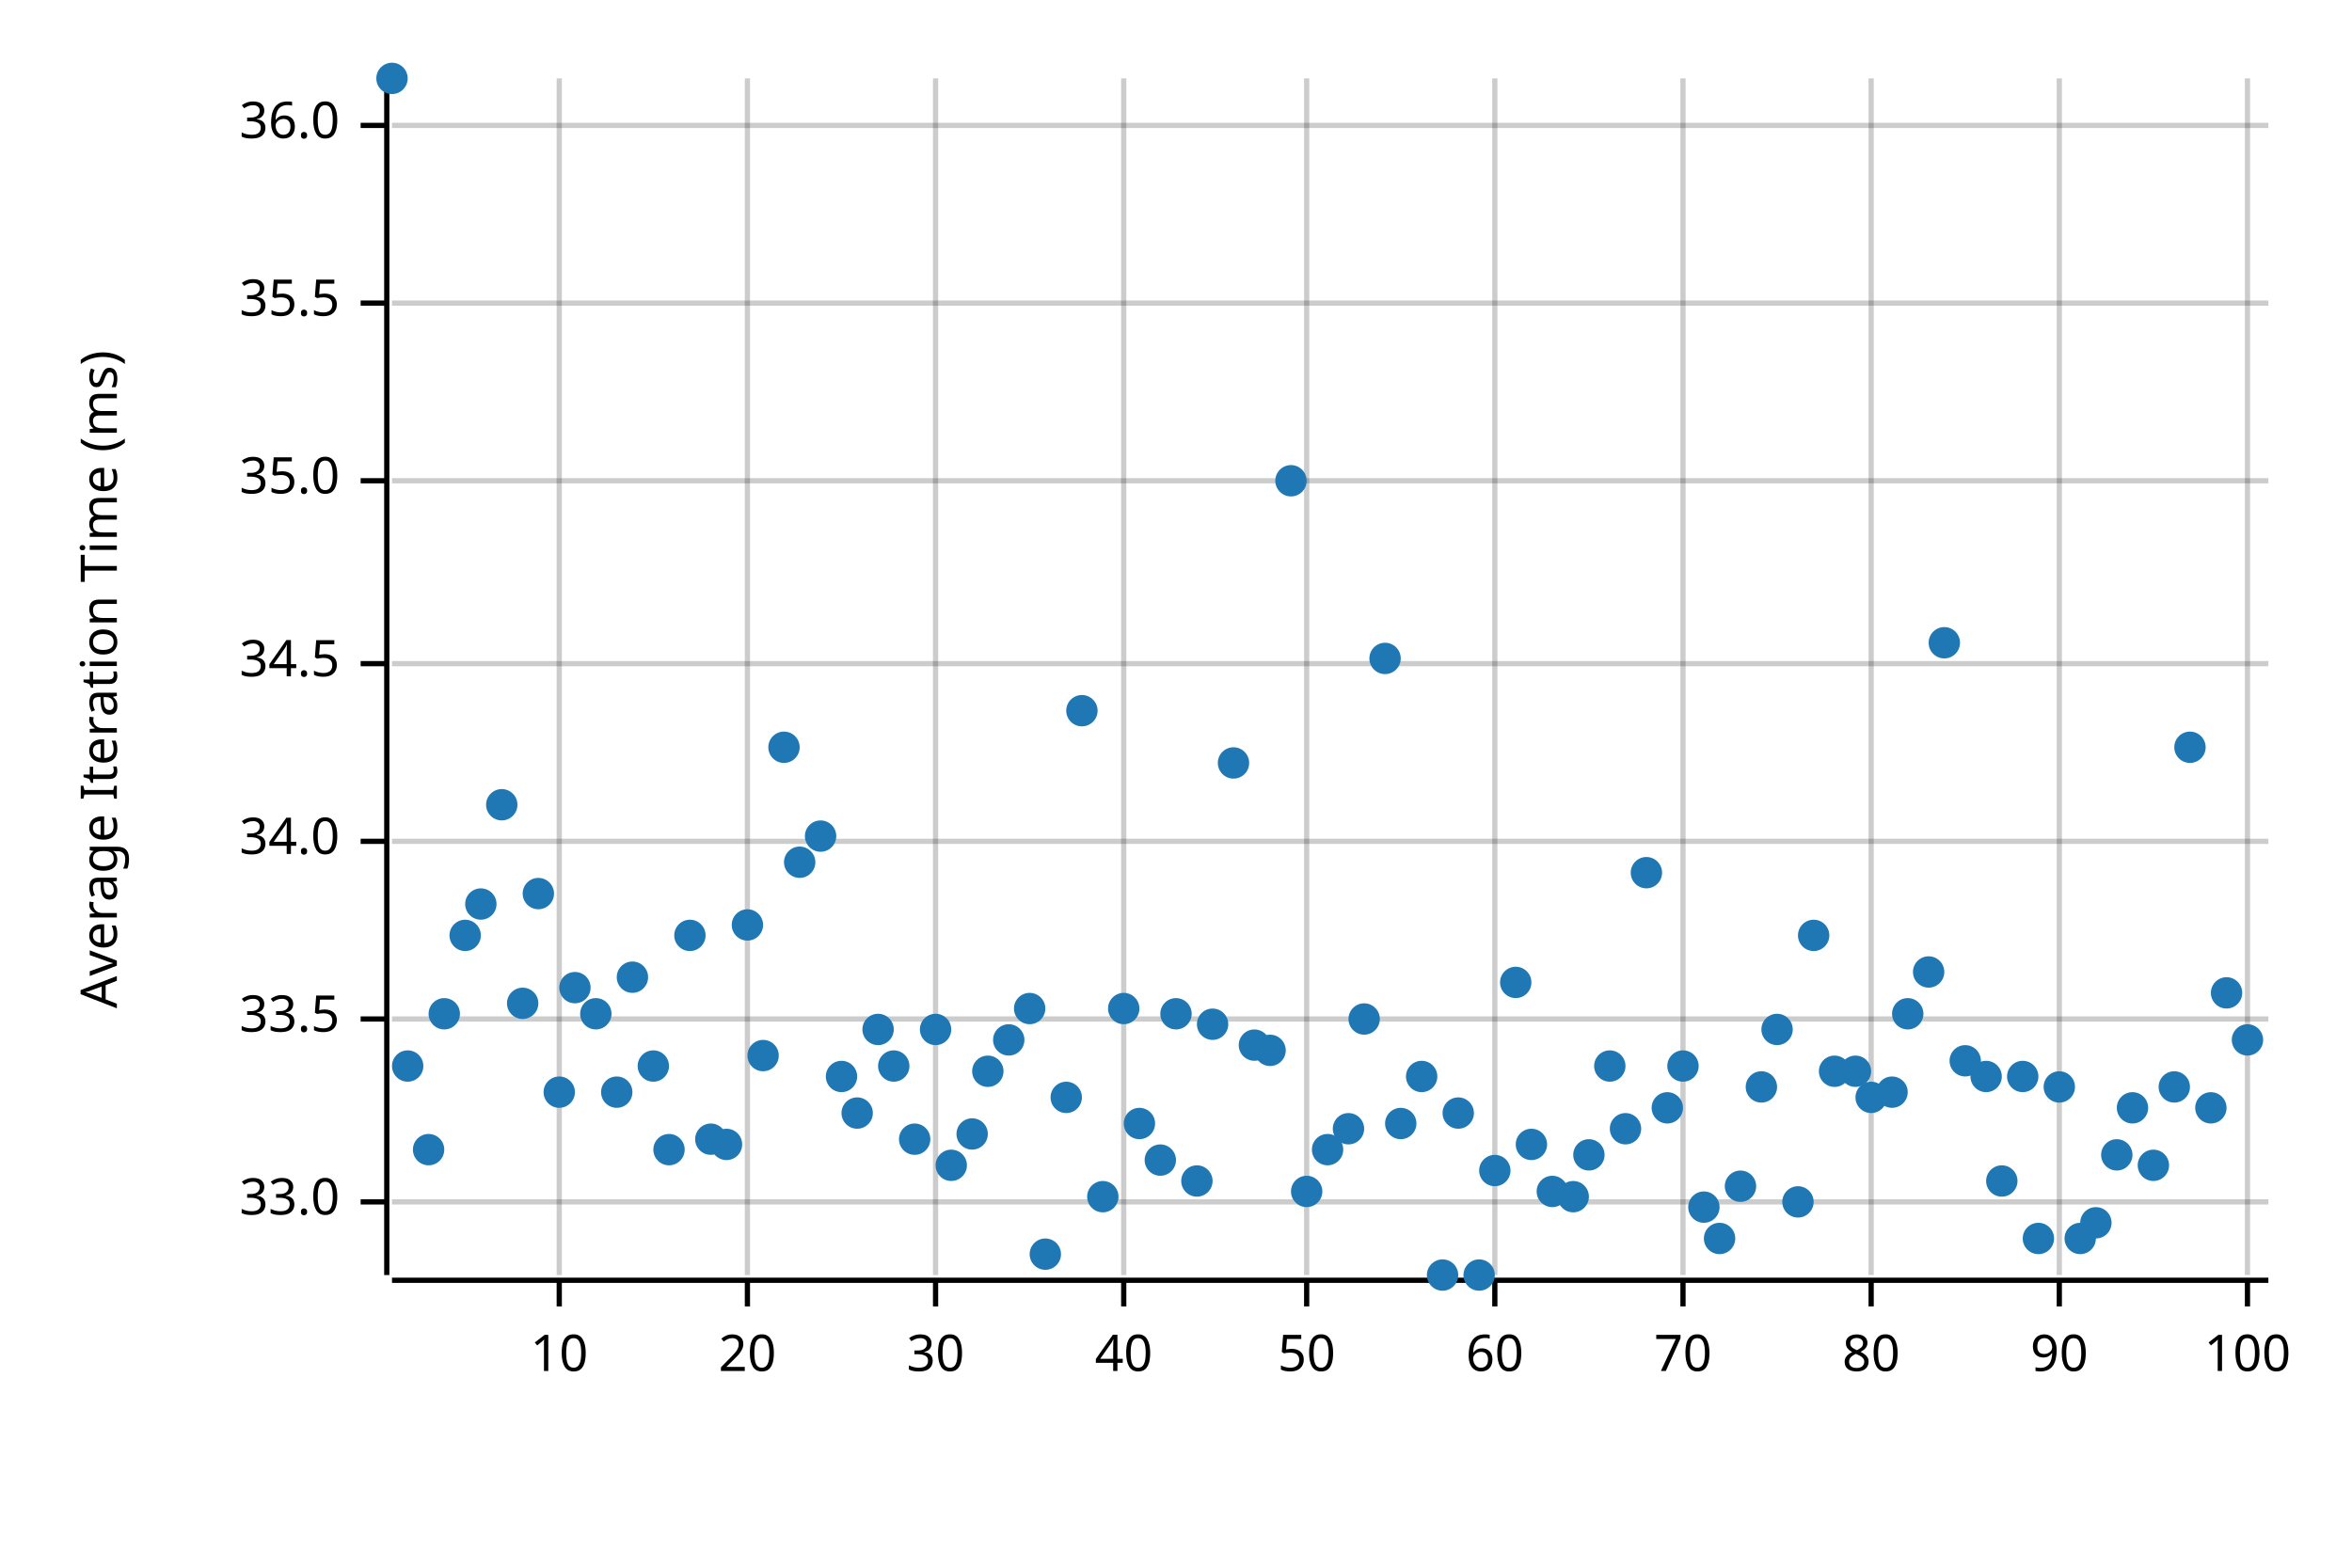
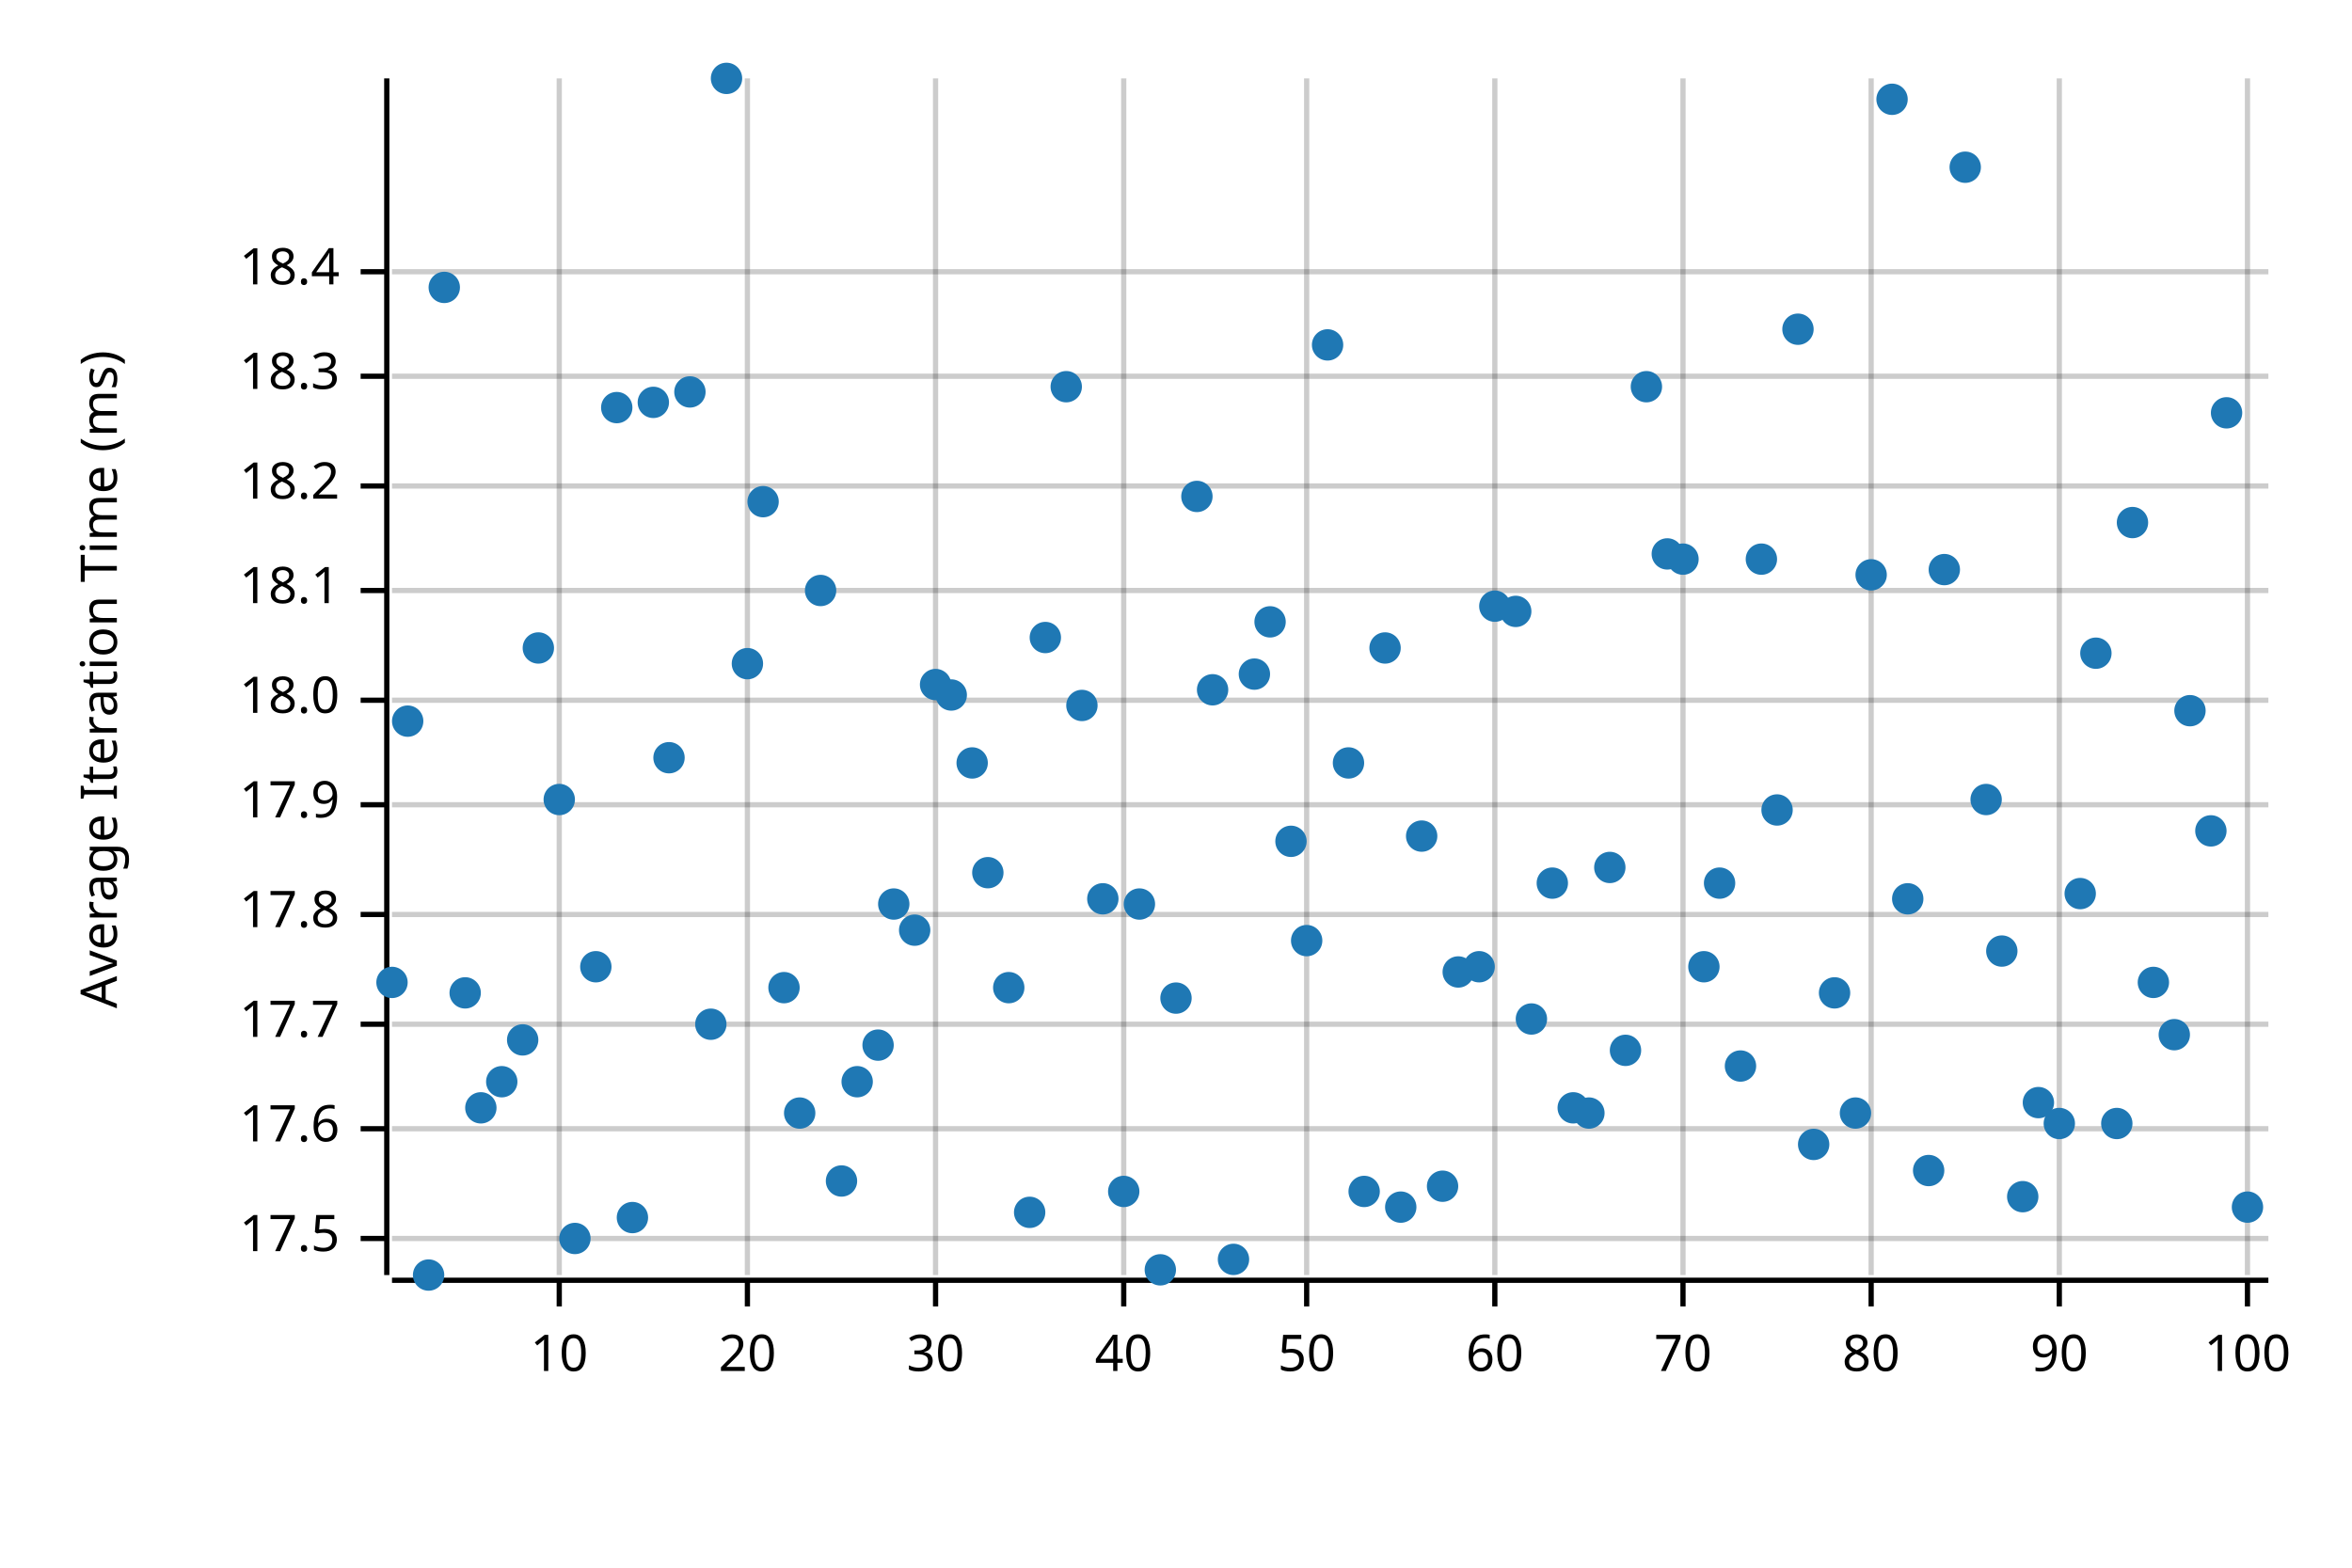
<svg xmlns="http://www.w3.org/2000/svg" width="450" height="300" viewBox="0 0 450 300">
  <text x="15" y="130" dy="0.76em" text-anchor="middle" font-family="sans-serif" font-size="9.677" opacity="1" fill="#000000" transform="rotate(270, 15, 130)">
Average Iteration Time (ms)
</text>
  <line opacity="0.2" stroke="#000000" stroke-width="1" x1="107" y1="244" x2="107" y2="15" />
  <line opacity="0.2" stroke="#000000" stroke-width="1" x1="143" y1="244" x2="143" y2="15" />
  <line opacity="0.2" stroke="#000000" stroke-width="1" x1="179" y1="244" x2="179" y2="15" />
  <line opacity="0.2" stroke="#000000" stroke-width="1" x1="215" y1="244" x2="215" y2="15" />
  <line opacity="0.2" stroke="#000000" stroke-width="1" x1="250" y1="244" x2="250" y2="15" />
  <line opacity="0.2" stroke="#000000" stroke-width="1" x1="286" y1="244" x2="286" y2="15" />
  <line opacity="0.2" stroke="#000000" stroke-width="1" x1="322" y1="244" x2="322" y2="15" />
  <line opacity="0.2" stroke="#000000" stroke-width="1" x1="358" y1="244" x2="358" y2="15" />
  <line opacity="0.2" stroke="#000000" stroke-width="1" x1="394" y1="244" x2="394" y2="15" />
  <line opacity="0.2" stroke="#000000" stroke-width="1" x1="430" y1="244" x2="430" y2="15" />
-   <line opacity="0.2" stroke="#000000" stroke-width="1" x1="75" y1="230" x2="434" y2="230" />
-   <line opacity="0.2" stroke="#000000" stroke-width="1" x1="75" y1="195" x2="434" y2="195" />
-   <line opacity="0.2" stroke="#000000" stroke-width="1" x1="75" y1="161" x2="434" y2="161" />
-   <line opacity="0.2" stroke="#000000" stroke-width="1" x1="75" y1="127" x2="434" y2="127" />
-   <line opacity="0.2" stroke="#000000" stroke-width="1" x1="75" y1="92" x2="434" y2="92" />
-   <line opacity="0.2" stroke="#000000" stroke-width="1" x1="75" y1="58" x2="434" y2="58" />
-   <line opacity="0.2" stroke="#000000" stroke-width="1" x1="75" y1="24" x2="434" y2="24" />
+   <line opacity="0.2" stroke="#000000" stroke-width="1" x1="75" y1="237" x2="434" y2="237" />
+   <line opacity="0.2" stroke="#000000" stroke-width="1" x1="75" y1="216" x2="434" y2="216" />
+   <line opacity="0.2" stroke="#000000" stroke-width="1" x1="75" y1="196" x2="434" y2="196" />
+   <line opacity="0.2" stroke="#000000" stroke-width="1" x1="75" y1="175" x2="434" y2="175" />
+   <line opacity="0.2" stroke="#000000" stroke-width="1" x1="75" y1="154" x2="434" y2="154" />
+   <line opacity="0.2" stroke="#000000" stroke-width="1" x1="75" y1="134" x2="434" y2="134" />
+   <line opacity="0.2" stroke="#000000" stroke-width="1" x1="75" y1="113" x2="434" y2="113" />
+   <line opacity="0.2" stroke="#000000" stroke-width="1" x1="75" y1="93" x2="434" y2="93" />
+   <line opacity="0.2" stroke="#000000" stroke-width="1" x1="75" y1="72" x2="434" y2="72" />
+   <line opacity="0.2" stroke="#000000" stroke-width="1" x1="75" y1="52" x2="434" y2="52" />
  <polyline fill="none" opacity="1" stroke="#000000" stroke-width="1" points="74,15 74,244 " />
-   <text x="65" y="230" dy="0.5ex" text-anchor="end" font-family="sans-serif" font-size="9.677" opacity="1" fill="#000000">
- 33.0
- </text>
-   <polyline fill="none" opacity="1" stroke="#000000" stroke-width="1" points="69,230 74,230 " />
-   <text x="65" y="195" dy="0.5ex" text-anchor="end" font-family="sans-serif" font-size="9.677" opacity="1" fill="#000000">
- 33.5
- </text>
-   <polyline fill="none" opacity="1" stroke="#000000" stroke-width="1" points="69,195 74,195 " />
-   <text x="65" y="161" dy="0.5ex" text-anchor="end" font-family="sans-serif" font-size="9.677" opacity="1" fill="#000000">
- 34.0
- </text>
-   <polyline fill="none" opacity="1" stroke="#000000" stroke-width="1" points="69,161 74,161 " />
-   <text x="65" y="127" dy="0.5ex" text-anchor="end" font-family="sans-serif" font-size="9.677" opacity="1" fill="#000000">
- 34.5
- </text>
-   <polyline fill="none" opacity="1" stroke="#000000" stroke-width="1" points="69,127 74,127 " />
-   <text x="65" y="92" dy="0.5ex" text-anchor="end" font-family="sans-serif" font-size="9.677" opacity="1" fill="#000000">
- 35.0
- </text>
-   <polyline fill="none" opacity="1" stroke="#000000" stroke-width="1" points="69,92 74,92 " />
-   <text x="65" y="58" dy="0.5ex" text-anchor="end" font-family="sans-serif" font-size="9.677" opacity="1" fill="#000000">
- 35.5
- </text>
-   <polyline fill="none" opacity="1" stroke="#000000" stroke-width="1" points="69,58 74,58 " />
-   <text x="65" y="24" dy="0.5ex" text-anchor="end" font-family="sans-serif" font-size="9.677" opacity="1" fill="#000000">
- 36.0
- </text>
-   <polyline fill="none" opacity="1" stroke="#000000" stroke-width="1" points="69,24 74,24 " />
+   <text x="65" y="237" dy="0.5ex" text-anchor="end" font-family="sans-serif" font-size="9.677" opacity="1" fill="#000000">
+ 17.5
+ </text>
+   <polyline fill="none" opacity="1" stroke="#000000" stroke-width="1" points="69,237 74,237 " />
+   <text x="65" y="216" dy="0.5ex" text-anchor="end" font-family="sans-serif" font-size="9.677" opacity="1" fill="#000000">
+ 17.6
+ </text>
+   <polyline fill="none" opacity="1" stroke="#000000" stroke-width="1" points="69,216 74,216 " />
+   <text x="65" y="196" dy="0.5ex" text-anchor="end" font-family="sans-serif" font-size="9.677" opacity="1" fill="#000000">
+ 17.7
+ </text>
+   <polyline fill="none" opacity="1" stroke="#000000" stroke-width="1" points="69,196 74,196 " />
+   <text x="65" y="175" dy="0.5ex" text-anchor="end" font-family="sans-serif" font-size="9.677" opacity="1" fill="#000000">
+ 17.8
+ </text>
+   <polyline fill="none" opacity="1" stroke="#000000" stroke-width="1" points="69,175 74,175 " />
+   <text x="65" y="154" dy="0.5ex" text-anchor="end" font-family="sans-serif" font-size="9.677" opacity="1" fill="#000000">
+ 17.9
+ </text>
+   <polyline fill="none" opacity="1" stroke="#000000" stroke-width="1" points="69,154 74,154 " />
+   <text x="65" y="134" dy="0.5ex" text-anchor="end" font-family="sans-serif" font-size="9.677" opacity="1" fill="#000000">
+ 18.0
+ </text>
+   <polyline fill="none" opacity="1" stroke="#000000" stroke-width="1" points="69,134 74,134 " />
+   <text x="65" y="113" dy="0.5ex" text-anchor="end" font-family="sans-serif" font-size="9.677" opacity="1" fill="#000000">
+ 18.1
+ </text>
+   <polyline fill="none" opacity="1" stroke="#000000" stroke-width="1" points="69,113 74,113 " />
+   <text x="65" y="93" dy="0.5ex" text-anchor="end" font-family="sans-serif" font-size="9.677" opacity="1" fill="#000000">
+ 18.2
+ </text>
+   <polyline fill="none" opacity="1" stroke="#000000" stroke-width="1" points="69,93 74,93 " />
+   <text x="65" y="72" dy="0.5ex" text-anchor="end" font-family="sans-serif" font-size="9.677" opacity="1" fill="#000000">
+ 18.3
+ </text>
+   <polyline fill="none" opacity="1" stroke="#000000" stroke-width="1" points="69,72 74,72 " />
+   <text x="65" y="52" dy="0.5ex" text-anchor="end" font-family="sans-serif" font-size="9.677" opacity="1" fill="#000000">
+ 18.4
+ </text>
+   <polyline fill="none" opacity="1" stroke="#000000" stroke-width="1" points="69,52 74,52 " />
  <polyline fill="none" opacity="1" stroke="#000000" stroke-width="1" points="75,245 434,245 " />
  <text x="107" y="255" dy="0.76em" text-anchor="middle" font-family="sans-serif" font-size="9.677" opacity="1" fill="#000000">
10
</text>
  <polyline fill="none" opacity="1" stroke="#000000" stroke-width="1" points="107,245 107,250 " />
  <text x="143" y="255" dy="0.76em" text-anchor="middle" font-family="sans-serif" font-size="9.677" opacity="1" fill="#000000">
20
</text>
  <polyline fill="none" opacity="1" stroke="#000000" stroke-width="1" points="143,245 143,250 " />
  <text x="179" y="255" dy="0.76em" text-anchor="middle" font-family="sans-serif" font-size="9.677" opacity="1" fill="#000000">
30
</text>
  <polyline fill="none" opacity="1" stroke="#000000" stroke-width="1" points="179,245 179,250 " />
  <text x="215" y="255" dy="0.76em" text-anchor="middle" font-family="sans-serif" font-size="9.677" opacity="1" fill="#000000">
40
</text>
  <polyline fill="none" opacity="1" stroke="#000000" stroke-width="1" points="215,245 215,250 " />
  <text x="250" y="255" dy="0.76em" text-anchor="middle" font-family="sans-serif" font-size="9.677" opacity="1" fill="#000000">
50
</text>
  <polyline fill="none" opacity="1" stroke="#000000" stroke-width="1" points="250,245 250,250 " />
  <text x="286" y="255" dy="0.76em" text-anchor="middle" font-family="sans-serif" font-size="9.677" opacity="1" fill="#000000">
60
</text>
  <polyline fill="none" opacity="1" stroke="#000000" stroke-width="1" points="286,245 286,250 " />
  <text x="322" y="255" dy="0.76em" text-anchor="middle" font-family="sans-serif" font-size="9.677" opacity="1" fill="#000000">
70
</text>
  <polyline fill="none" opacity="1" stroke="#000000" stroke-width="1" points="322,245 322,250 " />
  <text x="358" y="255" dy="0.76em" text-anchor="middle" font-family="sans-serif" font-size="9.677" opacity="1" fill="#000000">
80
</text>
  <polyline fill="none" opacity="1" stroke="#000000" stroke-width="1" points="358,245 358,250 " />
  <text x="394" y="255" dy="0.76em" text-anchor="middle" font-family="sans-serif" font-size="9.677" opacity="1" fill="#000000">
90
</text>
  <polyline fill="none" opacity="1" stroke="#000000" stroke-width="1" points="394,245 394,250 " />
  <text x="430" y="255" dy="0.76em" text-anchor="middle" font-family="sans-serif" font-size="9.677" opacity="1" fill="#000000">
100
</text>
  <polyline fill="none" opacity="1" stroke="#000000" stroke-width="1" points="430,245 430,250 " />
-   <circle cx="75" cy="15" r="3" opacity="1" fill="#1F78B4" stroke="none" stroke-width="1" />
-   <circle cx="78" cy="204" r="3" opacity="1" fill="#1F78B4" stroke="none" stroke-width="1" />
-   <circle cx="82" cy="220" r="3" opacity="1" fill="#1F78B4" stroke="none" stroke-width="1" />
-   <circle cx="85" cy="194" r="3" opacity="1" fill="#1F78B4" stroke="none" stroke-width="1" />
-   <circle cx="89" cy="179" r="3" opacity="1" fill="#1F78B4" stroke="none" stroke-width="1" />
-   <circle cx="92" cy="173" r="3" opacity="1" fill="#1F78B4" stroke="none" stroke-width="1" />
-   <circle cx="96" cy="154" r="3" opacity="1" fill="#1F78B4" stroke="none" stroke-width="1" />
-   <circle cx="100" cy="192" r="3" opacity="1" fill="#1F78B4" stroke="none" stroke-width="1" />
-   <circle cx="103" cy="171" r="3" opacity="1" fill="#1F78B4" stroke="none" stroke-width="1" />
-   <circle cx="107" cy="209" r="3" opacity="1" fill="#1F78B4" stroke="none" stroke-width="1" />
-   <circle cx="110" cy="189" r="3" opacity="1" fill="#1F78B4" stroke="none" stroke-width="1" />
-   <circle cx="114" cy="194" r="3" opacity="1" fill="#1F78B4" stroke="none" stroke-width="1" />
-   <circle cx="118" cy="209" r="3" opacity="1" fill="#1F78B4" stroke="none" stroke-width="1" />
-   <circle cx="121" cy="187" r="3" opacity="1" fill="#1F78B4" stroke="none" stroke-width="1" />
-   <circle cx="125" cy="204" r="3" opacity="1" fill="#1F78B4" stroke="none" stroke-width="1" />
-   <circle cx="128" cy="220" r="3" opacity="1" fill="#1F78B4" stroke="none" stroke-width="1" />
-   <circle cx="132" cy="179" r="3" opacity="1" fill="#1F78B4" stroke="none" stroke-width="1" />
-   <circle cx="136" cy="218" r="3" opacity="1" fill="#1F78B4" stroke="none" stroke-width="1" />
-   <circle cx="139" cy="219" r="3" opacity="1" fill="#1F78B4" stroke="none" stroke-width="1" />
-   <circle cx="143" cy="177" r="3" opacity="1" fill="#1F78B4" stroke="none" stroke-width="1" />
-   <circle cx="146" cy="202" r="3" opacity="1" fill="#1F78B4" stroke="none" stroke-width="1" />
-   <circle cx="150" cy="143" r="3" opacity="1" fill="#1F78B4" stroke="none" stroke-width="1" />
-   <circle cx="153" cy="165" r="3" opacity="1" fill="#1F78B4" stroke="none" stroke-width="1" />
-   <circle cx="157" cy="160" r="3" opacity="1" fill="#1F78B4" stroke="none" stroke-width="1" />
-   <circle cx="161" cy="206" r="3" opacity="1" fill="#1F78B4" stroke="none" stroke-width="1" />
-   <circle cx="164" cy="213" r="3" opacity="1" fill="#1F78B4" stroke="none" stroke-width="1" />
-   <circle cx="168" cy="197" r="3" opacity="1" fill="#1F78B4" stroke="none" stroke-width="1" />
-   <circle cx="171" cy="204" r="3" opacity="1" fill="#1F78B4" stroke="none" stroke-width="1" />
-   <circle cx="175" cy="218" r="3" opacity="1" fill="#1F78B4" stroke="none" stroke-width="1" />
-   <circle cx="179" cy="197" r="3" opacity="1" fill="#1F78B4" stroke="none" stroke-width="1" />
-   <circle cx="182" cy="223" r="3" opacity="1" fill="#1F78B4" stroke="none" stroke-width="1" />
-   <circle cx="186" cy="217" r="3" opacity="1" fill="#1F78B4" stroke="none" stroke-width="1" />
-   <circle cx="189" cy="205" r="3" opacity="1" fill="#1F78B4" stroke="none" stroke-width="1" />
-   <circle cx="193" cy="199" r="3" opacity="1" fill="#1F78B4" stroke="none" stroke-width="1" />
-   <circle cx="197" cy="193" r="3" opacity="1" fill="#1F78B4" stroke="none" stroke-width="1" />
-   <circle cx="200" cy="240" r="3" opacity="1" fill="#1F78B4" stroke="none" stroke-width="1" />
-   <circle cx="204" cy="210" r="3" opacity="1" fill="#1F78B4" stroke="none" stroke-width="1" />
-   <circle cx="207" cy="136" r="3" opacity="1" fill="#1F78B4" stroke="none" stroke-width="1" />
-   <circle cx="211" cy="229" r="3" opacity="1" fill="#1F78B4" stroke="none" stroke-width="1" />
-   <circle cx="215" cy="193" r="3" opacity="1" fill="#1F78B4" stroke="none" stroke-width="1" />
-   <circle cx="218" cy="215" r="3" opacity="1" fill="#1F78B4" stroke="none" stroke-width="1" />
-   <circle cx="222" cy="222" r="3" opacity="1" fill="#1F78B4" stroke="none" stroke-width="1" />
-   <circle cx="225" cy="194" r="3" opacity="1" fill="#1F78B4" stroke="none" stroke-width="1" />
-   <circle cx="229" cy="226" r="3" opacity="1" fill="#1F78B4" stroke="none" stroke-width="1" />
-   <circle cx="232" cy="196" r="3" opacity="1" fill="#1F78B4" stroke="none" stroke-width="1" />
-   <circle cx="236" cy="146" r="3" opacity="1" fill="#1F78B4" stroke="none" stroke-width="1" />
-   <circle cx="240" cy="200" r="3" opacity="1" fill="#1F78B4" stroke="none" stroke-width="1" />
-   <circle cx="243" cy="201" r="3" opacity="1" fill="#1F78B4" stroke="none" stroke-width="1" />
-   <circle cx="247" cy="92" r="3" opacity="1" fill="#1F78B4" stroke="none" stroke-width="1" />
-   <circle cx="250" cy="228" r="3" opacity="1" fill="#1F78B4" stroke="none" stroke-width="1" />
-   <circle cx="254" cy="220" r="3" opacity="1" fill="#1F78B4" stroke="none" stroke-width="1" />
-   <circle cx="258" cy="216" r="3" opacity="1" fill="#1F78B4" stroke="none" stroke-width="1" />
-   <circle cx="261" cy="195" r="3" opacity="1" fill="#1F78B4" stroke="none" stroke-width="1" />
-   <circle cx="265" cy="126" r="3" opacity="1" fill="#1F78B4" stroke="none" stroke-width="1" />
-   <circle cx="268" cy="215" r="3" opacity="1" fill="#1F78B4" stroke="none" stroke-width="1" />
-   <circle cx="272" cy="206" r="3" opacity="1" fill="#1F78B4" stroke="none" stroke-width="1" />
-   <circle cx="276" cy="244" r="3" opacity="1" fill="#1F78B4" stroke="none" stroke-width="1" />
-   <circle cx="279" cy="213" r="3" opacity="1" fill="#1F78B4" stroke="none" stroke-width="1" />
-   <circle cx="283" cy="244" r="3" opacity="1" fill="#1F78B4" stroke="none" stroke-width="1" />
-   <circle cx="286" cy="224" r="3" opacity="1" fill="#1F78B4" stroke="none" stroke-width="1" />
-   <circle cx="290" cy="188" r="3" opacity="1" fill="#1F78B4" stroke="none" stroke-width="1" />
-   <circle cx="293" cy="219" r="3" opacity="1" fill="#1F78B4" stroke="none" stroke-width="1" />
-   <circle cx="297" cy="228" r="3" opacity="1" fill="#1F78B4" stroke="none" stroke-width="1" />
-   <circle cx="301" cy="229" r="3" opacity="1" fill="#1F78B4" stroke="none" stroke-width="1" />
-   <circle cx="304" cy="221" r="3" opacity="1" fill="#1F78B4" stroke="none" stroke-width="1" />
-   <circle cx="308" cy="204" r="3" opacity="1" fill="#1F78B4" stroke="none" stroke-width="1" />
-   <circle cx="311" cy="216" r="3" opacity="1" fill="#1F78B4" stroke="none" stroke-width="1" />
-   <circle cx="315" cy="167" r="3" opacity="1" fill="#1F78B4" stroke="none" stroke-width="1" />
-   <circle cx="319" cy="212" r="3" opacity="1" fill="#1F78B4" stroke="none" stroke-width="1" />
-   <circle cx="322" cy="204" r="3" opacity="1" fill="#1F78B4" stroke="none" stroke-width="1" />
-   <circle cx="326" cy="231" r="3" opacity="1" fill="#1F78B4" stroke="none" stroke-width="1" />
-   <circle cx="329" cy="237" r="3" opacity="1" fill="#1F78B4" stroke="none" stroke-width="1" />
-   <circle cx="333" cy="227" r="3" opacity="1" fill="#1F78B4" stroke="none" stroke-width="1" />
-   <circle cx="337" cy="208" r="3" opacity="1" fill="#1F78B4" stroke="none" stroke-width="1" />
-   <circle cx="340" cy="197" r="3" opacity="1" fill="#1F78B4" stroke="none" stroke-width="1" />
-   <circle cx="344" cy="230" r="3" opacity="1" fill="#1F78B4" stroke="none" stroke-width="1" />
-   <circle cx="347" cy="179" r="3" opacity="1" fill="#1F78B4" stroke="none" stroke-width="1" />
-   <circle cx="351" cy="205" r="3" opacity="1" fill="#1F78B4" stroke="none" stroke-width="1" />
-   <circle cx="355" cy="205" r="3" opacity="1" fill="#1F78B4" stroke="none" stroke-width="1" />
-   <circle cx="358" cy="210" r="3" opacity="1" fill="#1F78B4" stroke="none" stroke-width="1" />
-   <circle cx="362" cy="209" r="3" opacity="1" fill="#1F78B4" stroke="none" stroke-width="1" />
-   <circle cx="365" cy="194" r="3" opacity="1" fill="#1F78B4" stroke="none" stroke-width="1" />
-   <circle cx="369" cy="186" r="3" opacity="1" fill="#1F78B4" stroke="none" stroke-width="1" />
-   <circle cx="372" cy="123" r="3" opacity="1" fill="#1F78B4" stroke="none" stroke-width="1" />
-   <circle cx="376" cy="203" r="3" opacity="1" fill="#1F78B4" stroke="none" stroke-width="1" />
-   <circle cx="380" cy="206" r="3" opacity="1" fill="#1F78B4" stroke="none" stroke-width="1" />
-   <circle cx="383" cy="226" r="3" opacity="1" fill="#1F78B4" stroke="none" stroke-width="1" />
-   <circle cx="387" cy="206" r="3" opacity="1" fill="#1F78B4" stroke="none" stroke-width="1" />
-   <circle cx="390" cy="237" r="3" opacity="1" fill="#1F78B4" stroke="none" stroke-width="1" />
-   <circle cx="394" cy="208" r="3" opacity="1" fill="#1F78B4" stroke="none" stroke-width="1" />
-   <circle cx="398" cy="237" r="3" opacity="1" fill="#1F78B4" stroke="none" stroke-width="1" />
-   <circle cx="401" cy="234" r="3" opacity="1" fill="#1F78B4" stroke="none" stroke-width="1" />
-   <circle cx="405" cy="221" r="3" opacity="1" fill="#1F78B4" stroke="none" stroke-width="1" />
-   <circle cx="408" cy="212" r="3" opacity="1" fill="#1F78B4" stroke="none" stroke-width="1" />
-   <circle cx="412" cy="223" r="3" opacity="1" fill="#1F78B4" stroke="none" stroke-width="1" />
-   <circle cx="416" cy="208" r="3" opacity="1" fill="#1F78B4" stroke="none" stroke-width="1" />
-   <circle cx="419" cy="143" r="3" opacity="1" fill="#1F78B4" stroke="none" stroke-width="1" />
-   <circle cx="423" cy="212" r="3" opacity="1" fill="#1F78B4" stroke="none" stroke-width="1" />
-   <circle cx="426" cy="190" r="3" opacity="1" fill="#1F78B4" stroke="none" stroke-width="1" />
-   <circle cx="430" cy="199" r="3" opacity="1" fill="#1F78B4" stroke="none" stroke-width="1" />
+   <circle cx="75" cy="188" r="3" opacity="1" fill="#1F78B4" stroke="none" stroke-width="1" />
+   <circle cx="78" cy="138" r="3" opacity="1" fill="#1F78B4" stroke="none" stroke-width="1" />
+   <circle cx="82" cy="244" r="3" opacity="1" fill="#1F78B4" stroke="none" stroke-width="1" />
+   <circle cx="85" cy="55" r="3" opacity="1" fill="#1F78B4" stroke="none" stroke-width="1" />
+   <circle cx="89" cy="190" r="3" opacity="1" fill="#1F78B4" stroke="none" stroke-width="1" />
+   <circle cx="92" cy="212" r="3" opacity="1" fill="#1F78B4" stroke="none" stroke-width="1" />
+   <circle cx="96" cy="207" r="3" opacity="1" fill="#1F78B4" stroke="none" stroke-width="1" />
+   <circle cx="100" cy="199" r="3" opacity="1" fill="#1F78B4" stroke="none" stroke-width="1" />
+   <circle cx="103" cy="124" r="3" opacity="1" fill="#1F78B4" stroke="none" stroke-width="1" />
+   <circle cx="107" cy="153" r="3" opacity="1" fill="#1F78B4" stroke="none" stroke-width="1" />
+   <circle cx="110" cy="237" r="3" opacity="1" fill="#1F78B4" stroke="none" stroke-width="1" />
+   <circle cx="114" cy="185" r="3" opacity="1" fill="#1F78B4" stroke="none" stroke-width="1" />
+   <circle cx="118" cy="78" r="3" opacity="1" fill="#1F78B4" stroke="none" stroke-width="1" />
+   <circle cx="121" cy="233" r="3" opacity="1" fill="#1F78B4" stroke="none" stroke-width="1" />
+   <circle cx="125" cy="77" r="3" opacity="1" fill="#1F78B4" stroke="none" stroke-width="1" />
+   <circle cx="128" cy="145" r="3" opacity="1" fill="#1F78B4" stroke="none" stroke-width="1" />
+   <circle cx="132" cy="75" r="3" opacity="1" fill="#1F78B4" stroke="none" stroke-width="1" />
+   <circle cx="136" cy="196" r="3" opacity="1" fill="#1F78B4" stroke="none" stroke-width="1" />
+   <circle cx="139" cy="15" r="3" opacity="1" fill="#1F78B4" stroke="none" stroke-width="1" />
+   <circle cx="143" cy="127" r="3" opacity="1" fill="#1F78B4" stroke="none" stroke-width="1" />
+   <circle cx="146" cy="96" r="3" opacity="1" fill="#1F78B4" stroke="none" stroke-width="1" />
+   <circle cx="150" cy="189" r="3" opacity="1" fill="#1F78B4" stroke="none" stroke-width="1" />
+   <circle cx="153" cy="213" r="3" opacity="1" fill="#1F78B4" stroke="none" stroke-width="1" />
+   <circle cx="157" cy="113" r="3" opacity="1" fill="#1F78B4" stroke="none" stroke-width="1" />
+   <circle cx="161" cy="226" r="3" opacity="1" fill="#1F78B4" stroke="none" stroke-width="1" />
+   <circle cx="164" cy="207" r="3" opacity="1" fill="#1F78B4" stroke="none" stroke-width="1" />
+   <circle cx="168" cy="200" r="3" opacity="1" fill="#1F78B4" stroke="none" stroke-width="1" />
+   <circle cx="171" cy="173" r="3" opacity="1" fill="#1F78B4" stroke="none" stroke-width="1" />
+   <circle cx="175" cy="178" r="3" opacity="1" fill="#1F78B4" stroke="none" stroke-width="1" />
+   <circle cx="179" cy="131" r="3" opacity="1" fill="#1F78B4" stroke="none" stroke-width="1" />
+   <circle cx="182" cy="133" r="3" opacity="1" fill="#1F78B4" stroke="none" stroke-width="1" />
+   <circle cx="186" cy="146" r="3" opacity="1" fill="#1F78B4" stroke="none" stroke-width="1" />
+   <circle cx="189" cy="167" r="3" opacity="1" fill="#1F78B4" stroke="none" stroke-width="1" />
+   <circle cx="193" cy="189" r="3" opacity="1" fill="#1F78B4" stroke="none" stroke-width="1" />
+   <circle cx="197" cy="232" r="3" opacity="1" fill="#1F78B4" stroke="none" stroke-width="1" />
+   <circle cx="200" cy="122" r="3" opacity="1" fill="#1F78B4" stroke="none" stroke-width="1" />
+   <circle cx="204" cy="74" r="3" opacity="1" fill="#1F78B4" stroke="none" stroke-width="1" />
+   <circle cx="207" cy="135" r="3" opacity="1" fill="#1F78B4" stroke="none" stroke-width="1" />
+   <circle cx="211" cy="172" r="3" opacity="1" fill="#1F78B4" stroke="none" stroke-width="1" />
+   <circle cx="215" cy="228" r="3" opacity="1" fill="#1F78B4" stroke="none" stroke-width="1" />
+   <circle cx="218" cy="173" r="3" opacity="1" fill="#1F78B4" stroke="none" stroke-width="1" />
+   <circle cx="222" cy="243" r="3" opacity="1" fill="#1F78B4" stroke="none" stroke-width="1" />
+   <circle cx="225" cy="191" r="3" opacity="1" fill="#1F78B4" stroke="none" stroke-width="1" />
+   <circle cx="229" cy="95" r="3" opacity="1" fill="#1F78B4" stroke="none" stroke-width="1" />
+   <circle cx="232" cy="132" r="3" opacity="1" fill="#1F78B4" stroke="none" stroke-width="1" />
+   <circle cx="236" cy="241" r="3" opacity="1" fill="#1F78B4" stroke="none" stroke-width="1" />
+   <circle cx="240" cy="129" r="3" opacity="1" fill="#1F78B4" stroke="none" stroke-width="1" />
+   <circle cx="243" cy="119" r="3" opacity="1" fill="#1F78B4" stroke="none" stroke-width="1" />
+   <circle cx="247" cy="161" r="3" opacity="1" fill="#1F78B4" stroke="none" stroke-width="1" />
+   <circle cx="250" cy="180" r="3" opacity="1" fill="#1F78B4" stroke="none" stroke-width="1" />
+   <circle cx="254" cy="66" r="3" opacity="1" fill="#1F78B4" stroke="none" stroke-width="1" />
+   <circle cx="258" cy="146" r="3" opacity="1" fill="#1F78B4" stroke="none" stroke-width="1" />
+   <circle cx="261" cy="228" r="3" opacity="1" fill="#1F78B4" stroke="none" stroke-width="1" />
+   <circle cx="265" cy="124" r="3" opacity="1" fill="#1F78B4" stroke="none" stroke-width="1" />
+   <circle cx="268" cy="231" r="3" opacity="1" fill="#1F78B4" stroke="none" stroke-width="1" />
+   <circle cx="272" cy="160" r="3" opacity="1" fill="#1F78B4" stroke="none" stroke-width="1" />
+   <circle cx="276" cy="227" r="3" opacity="1" fill="#1F78B4" stroke="none" stroke-width="1" />
+   <circle cx="279" cy="186" r="3" opacity="1" fill="#1F78B4" stroke="none" stroke-width="1" />
+   <circle cx="283" cy="185" r="3" opacity="1" fill="#1F78B4" stroke="none" stroke-width="1" />
+   <circle cx="286" cy="116" r="3" opacity="1" fill="#1F78B4" stroke="none" stroke-width="1" />
+   <circle cx="290" cy="117" r="3" opacity="1" fill="#1F78B4" stroke="none" stroke-width="1" />
+   <circle cx="293" cy="195" r="3" opacity="1" fill="#1F78B4" stroke="none" stroke-width="1" />
+   <circle cx="297" cy="169" r="3" opacity="1" fill="#1F78B4" stroke="none" stroke-width="1" />
+   <circle cx="301" cy="212" r="3" opacity="1" fill="#1F78B4" stroke="none" stroke-width="1" />
+   <circle cx="304" cy="213" r="3" opacity="1" fill="#1F78B4" stroke="none" stroke-width="1" />
+   <circle cx="308" cy="166" r="3" opacity="1" fill="#1F78B4" stroke="none" stroke-width="1" />
+   <circle cx="311" cy="201" r="3" opacity="1" fill="#1F78B4" stroke="none" stroke-width="1" />
+   <circle cx="315" cy="74" r="3" opacity="1" fill="#1F78B4" stroke="none" stroke-width="1" />
+   <circle cx="319" cy="106" r="3" opacity="1" fill="#1F78B4" stroke="none" stroke-width="1" />
+   <circle cx="322" cy="107" r="3" opacity="1" fill="#1F78B4" stroke="none" stroke-width="1" />
+   <circle cx="326" cy="185" r="3" opacity="1" fill="#1F78B4" stroke="none" stroke-width="1" />
+   <circle cx="329" cy="169" r="3" opacity="1" fill="#1F78B4" stroke="none" stroke-width="1" />
+   <circle cx="333" cy="204" r="3" opacity="1" fill="#1F78B4" stroke="none" stroke-width="1" />
+   <circle cx="337" cy="107" r="3" opacity="1" fill="#1F78B4" stroke="none" stroke-width="1" />
+   <circle cx="340" cy="155" r="3" opacity="1" fill="#1F78B4" stroke="none" stroke-width="1" />
+   <circle cx="344" cy="63" r="3" opacity="1" fill="#1F78B4" stroke="none" stroke-width="1" />
+   <circle cx="347" cy="219" r="3" opacity="1" fill="#1F78B4" stroke="none" stroke-width="1" />
+   <circle cx="351" cy="190" r="3" opacity="1" fill="#1F78B4" stroke="none" stroke-width="1" />
+   <circle cx="355" cy="213" r="3" opacity="1" fill="#1F78B4" stroke="none" stroke-width="1" />
+   <circle cx="358" cy="110" r="3" opacity="1" fill="#1F78B4" stroke="none" stroke-width="1" />
+   <circle cx="362" cy="19" r="3" opacity="1" fill="#1F78B4" stroke="none" stroke-width="1" />
+   <circle cx="365" cy="172" r="3" opacity="1" fill="#1F78B4" stroke="none" stroke-width="1" />
+   <circle cx="369" cy="224" r="3" opacity="1" fill="#1F78B4" stroke="none" stroke-width="1" />
+   <circle cx="372" cy="109" r="3" opacity="1" fill="#1F78B4" stroke="none" stroke-width="1" />
+   <circle cx="376" cy="32" r="3" opacity="1" fill="#1F78B4" stroke="none" stroke-width="1" />
+   <circle cx="380" cy="153" r="3" opacity="1" fill="#1F78B4" stroke="none" stroke-width="1" />
+   <circle cx="383" cy="182" r="3" opacity="1" fill="#1F78B4" stroke="none" stroke-width="1" />
+   <circle cx="387" cy="229" r="3" opacity="1" fill="#1F78B4" stroke="none" stroke-width="1" />
+   <circle cx="390" cy="211" r="3" opacity="1" fill="#1F78B4" stroke="none" stroke-width="1" />
+   <circle cx="394" cy="215" r="3" opacity="1" fill="#1F78B4" stroke="none" stroke-width="1" />
+   <circle cx="398" cy="171" r="3" opacity="1" fill="#1F78B4" stroke="none" stroke-width="1" />
+   <circle cx="401" cy="125" r="3" opacity="1" fill="#1F78B4" stroke="none" stroke-width="1" />
+   <circle cx="405" cy="215" r="3" opacity="1" fill="#1F78B4" stroke="none" stroke-width="1" />
+   <circle cx="408" cy="100" r="3" opacity="1" fill="#1F78B4" stroke="none" stroke-width="1" />
+   <circle cx="412" cy="188" r="3" opacity="1" fill="#1F78B4" stroke="none" stroke-width="1" />
+   <circle cx="416" cy="198" r="3" opacity="1" fill="#1F78B4" stroke="none" stroke-width="1" />
+   <circle cx="419" cy="136" r="3" opacity="1" fill="#1F78B4" stroke="none" stroke-width="1" />
+   <circle cx="423" cy="159" r="3" opacity="1" fill="#1F78B4" stroke="none" stroke-width="1" />
+   <circle cx="426" cy="79" r="3" opacity="1" fill="#1F78B4" stroke="none" stroke-width="1" />
+   <circle cx="430" cy="231" r="3" opacity="1" fill="#1F78B4" stroke="none" stroke-width="1" />
</svg>
